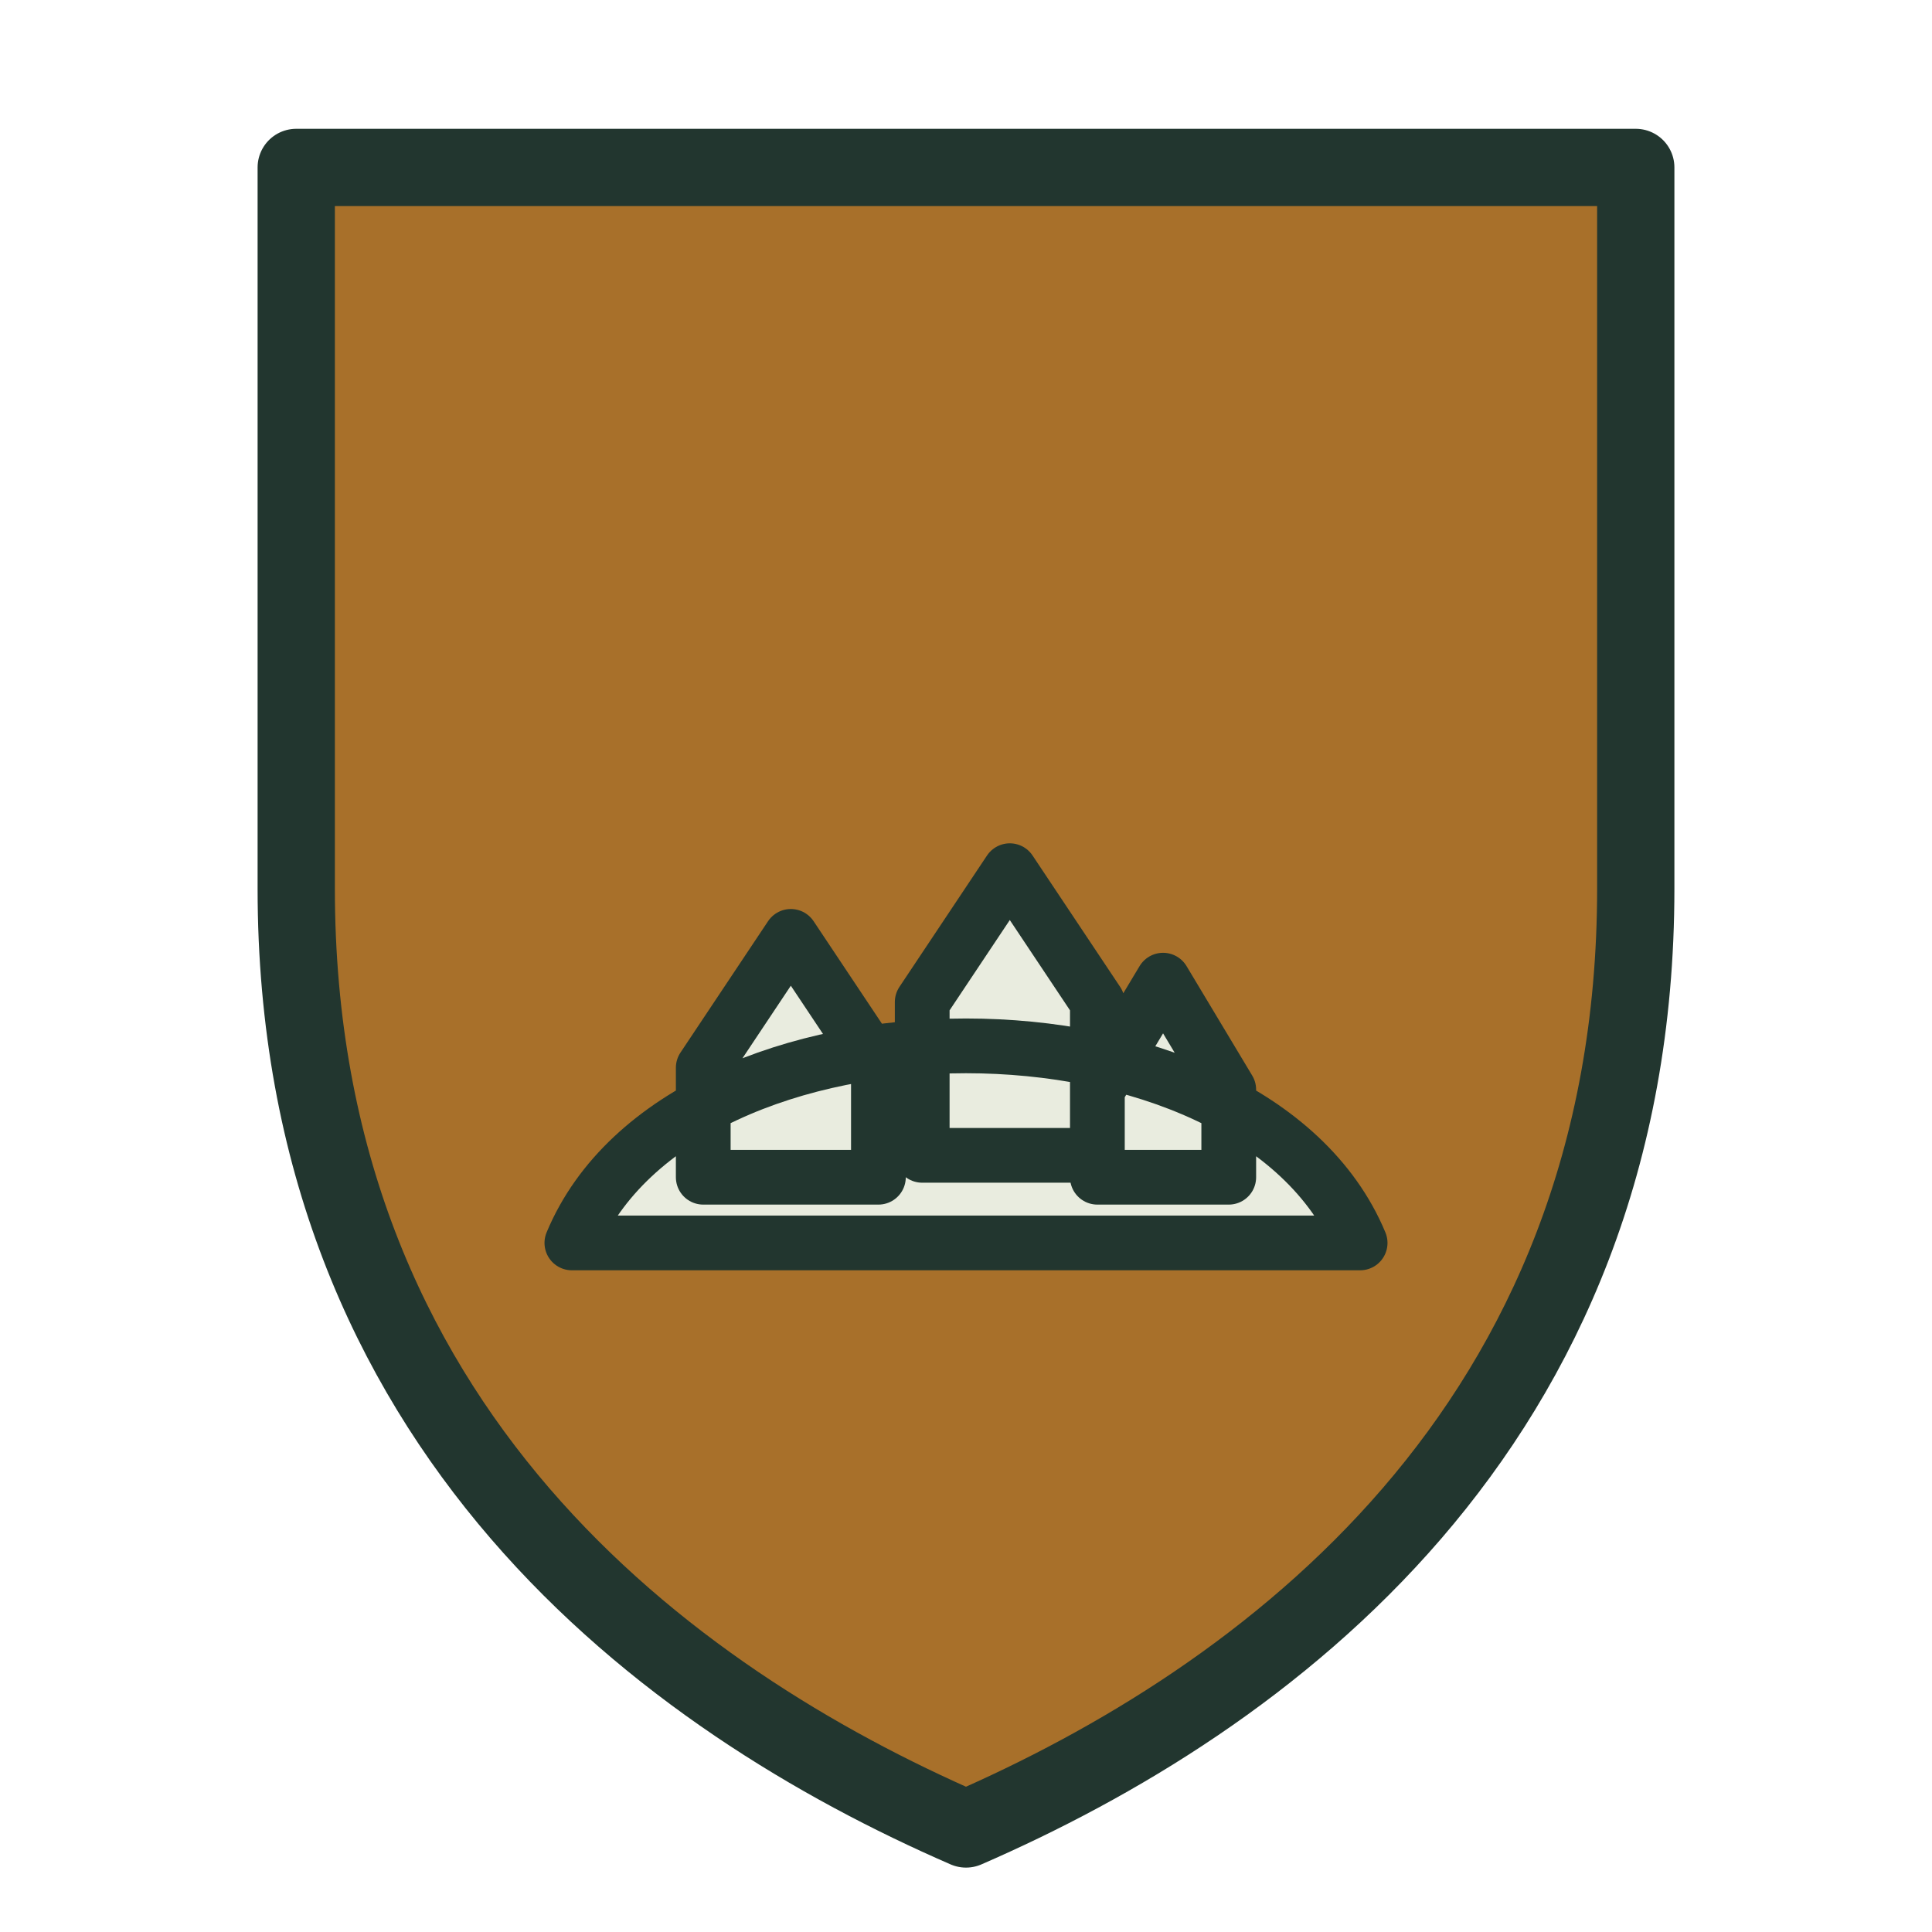
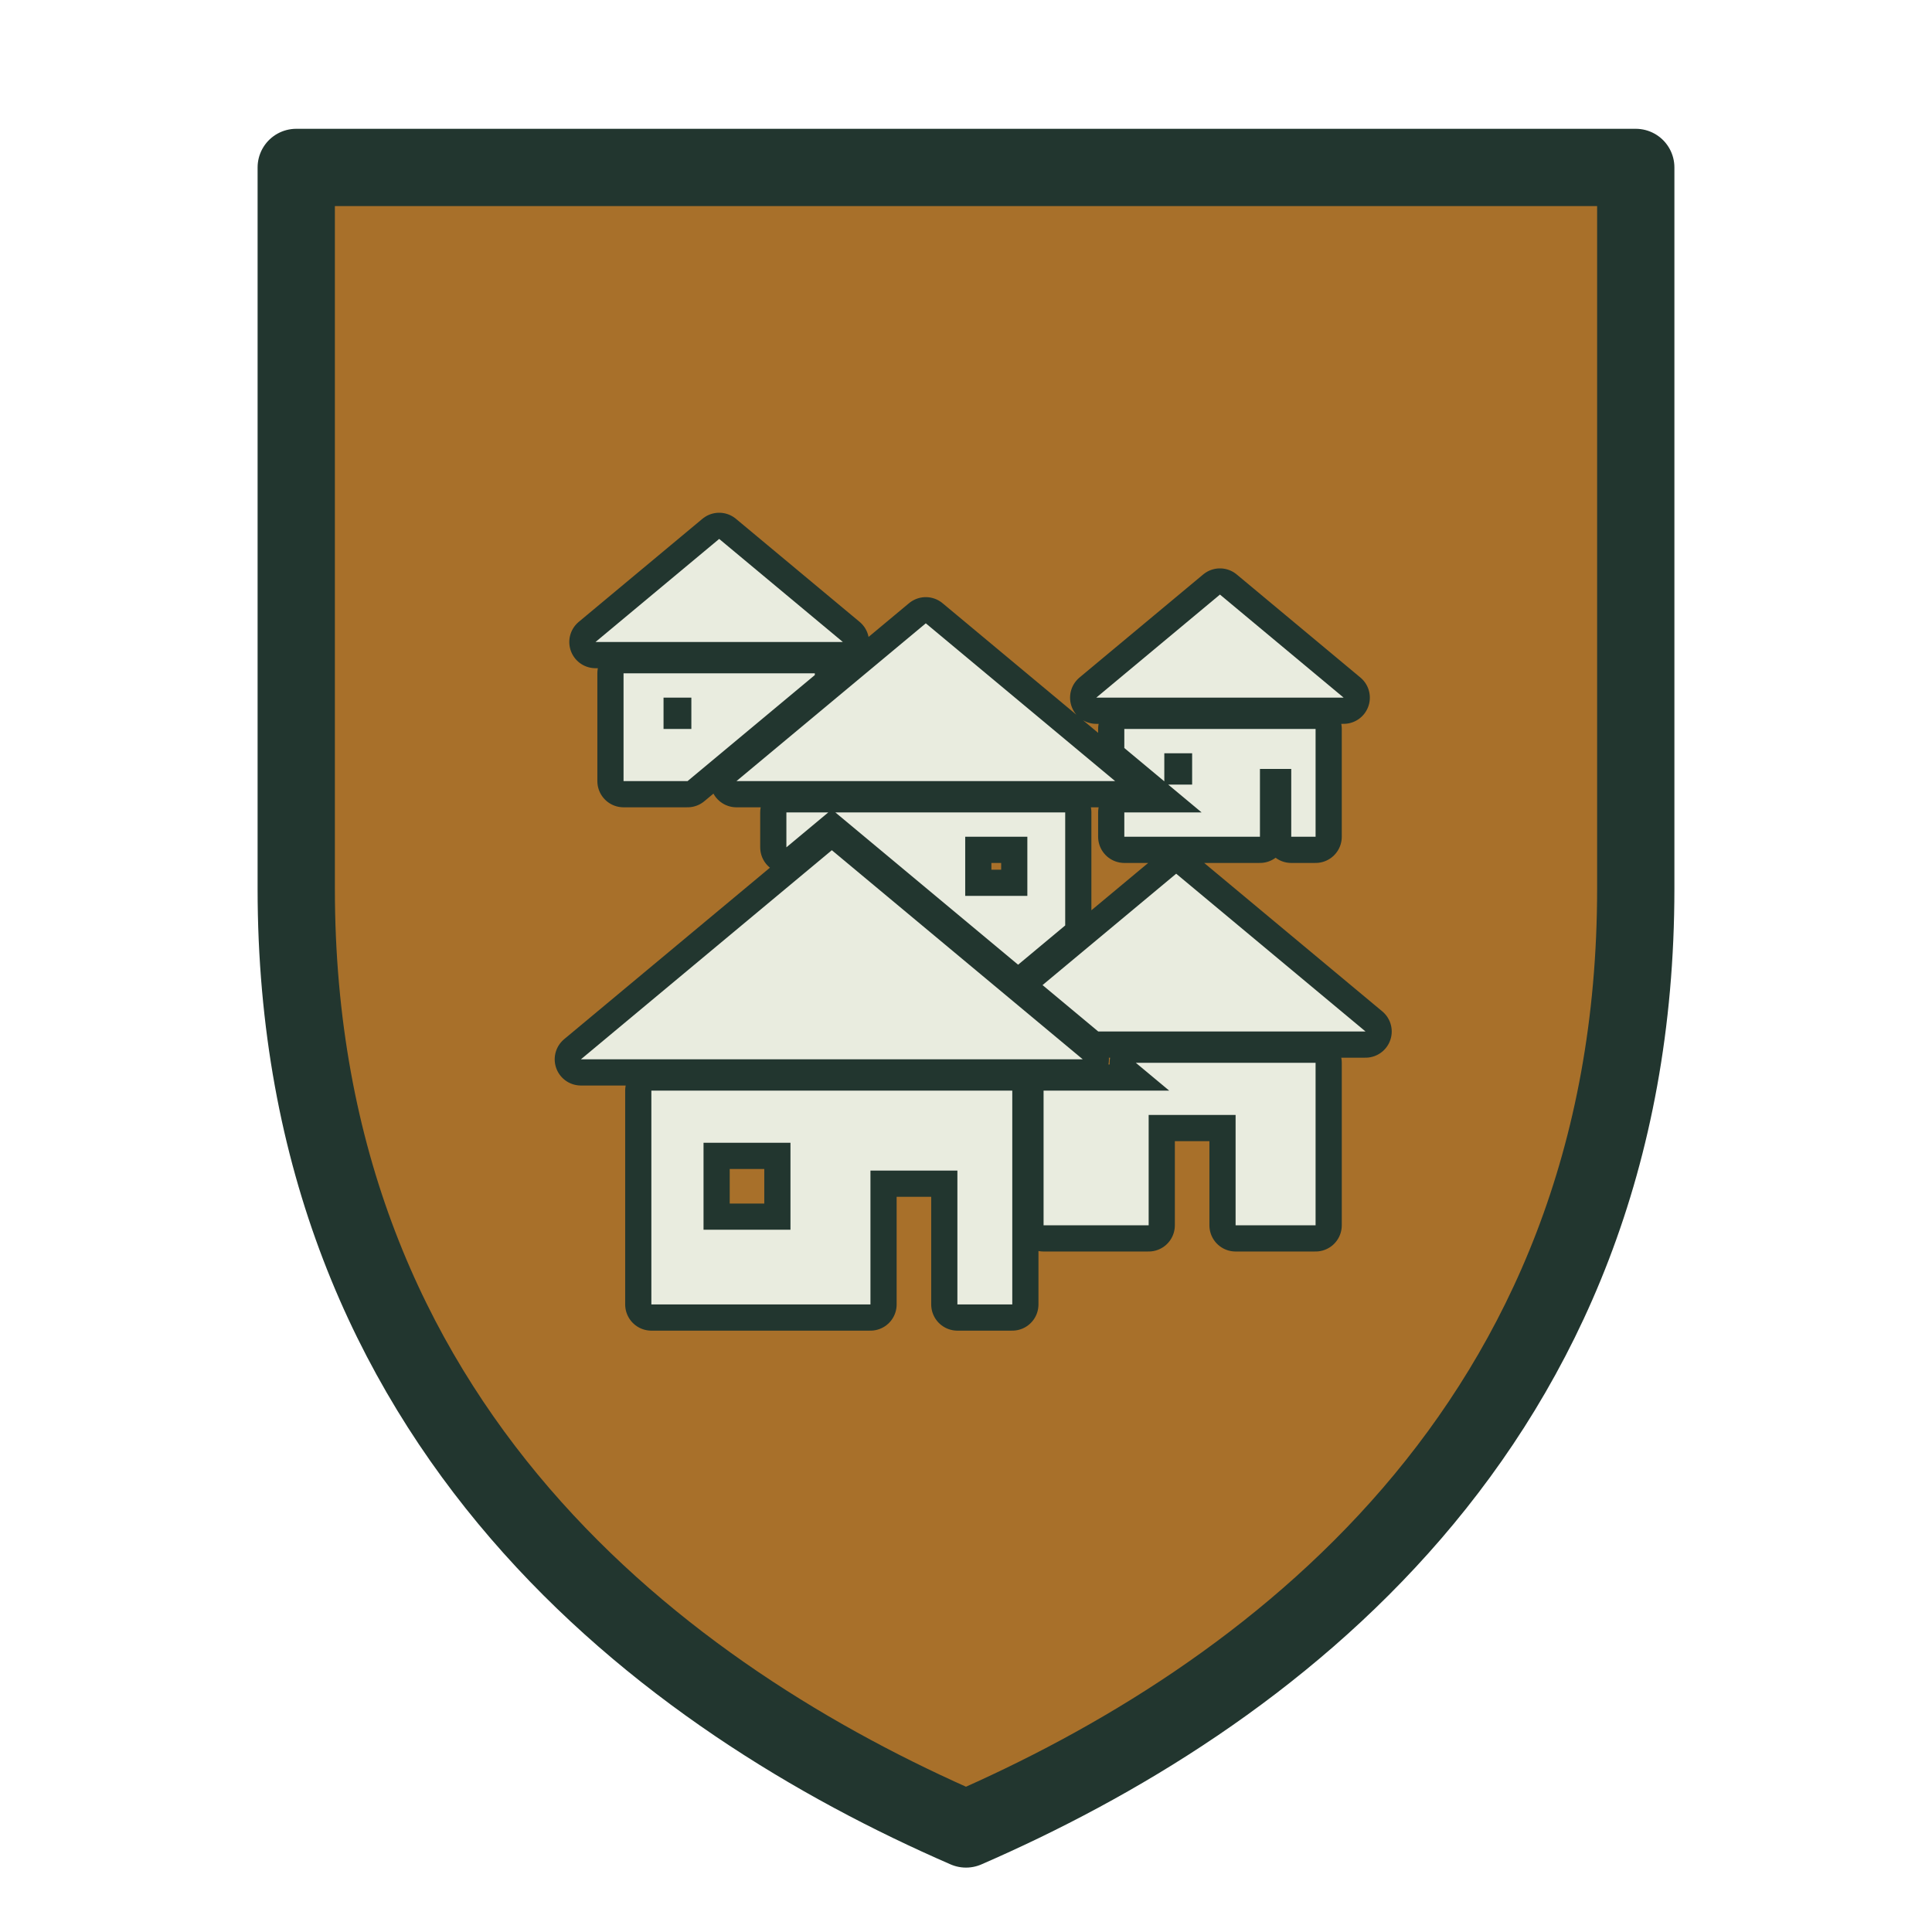
<svg xmlns="http://www.w3.org/2000/svg" width="300" height="300" viewBox="0 0 300 300">
  <path d="M46 26h208v112c0 84-58 126-104 146C104 264 46 222 46 138z" fill="#a8702a" stroke="#22362f" stroke-width="12" stroke-linejoin="round" />
-   <g transform="translate(65 57) scale(1.7)">
-     <path d="M14 80c10-24 62-24 72 0zM26 64l8-12 8 12v10H26zM46 58l8-12 8 12v14H46zM62 66l6-10 6 10v8H62z" fill="#e9ecdf" stroke="#22362f" stroke-width="5" stroke-linecap="round" stroke-linejoin="round" />
+   <g transform="translate(82 74) scale(0.27)">
+     <path d="m109.902 35.87-71.14 59.284h142.28l-71.14-59.285zm288 32-71.14 59.284h142.28l-71.14-59.285zM228.73 84.403l-108.9 90.75h217.8l-108.9-90.75zm-173.828 28.75v62h36.81l73.19-60.992v-1.008h-110zm23 14h16v18h-16v-18zm265 18v10.963l23 19.166v-16.13h16v18h-13.756l.104.087 19.098 15.914h-44.446v14h78v-39h18v39h14v-62h-110zm-194.345 48v20.08l24.095-20.08h-24.095zm28.158 0 105.1 87.582 27.087-22.574v-65.008H176.715zm74.683 14h35.735v34h-35.735v-34zm-76.714 7.74L30.37 335.153H319l-144.314-120.26zm198.046 13.51-76.857 64.047 32.043 26.704H481.63l-108.9-90.75zm-23.214 108.75.103.086 19.095 15.914h-72.248v77.467h60.435v-63.466h50v63.467h46v-93.466H349.516zm-278.614 16V476.13h126v-76.976h50v76.977h31.565V353.155H70.902zm30 30h50v50h-50v-50z" fill="#e9ecdf" stroke="#22362f" stroke-width="30.12" stroke-linejoin="round" paint-order="stroke" />
  </g>
</svg>
